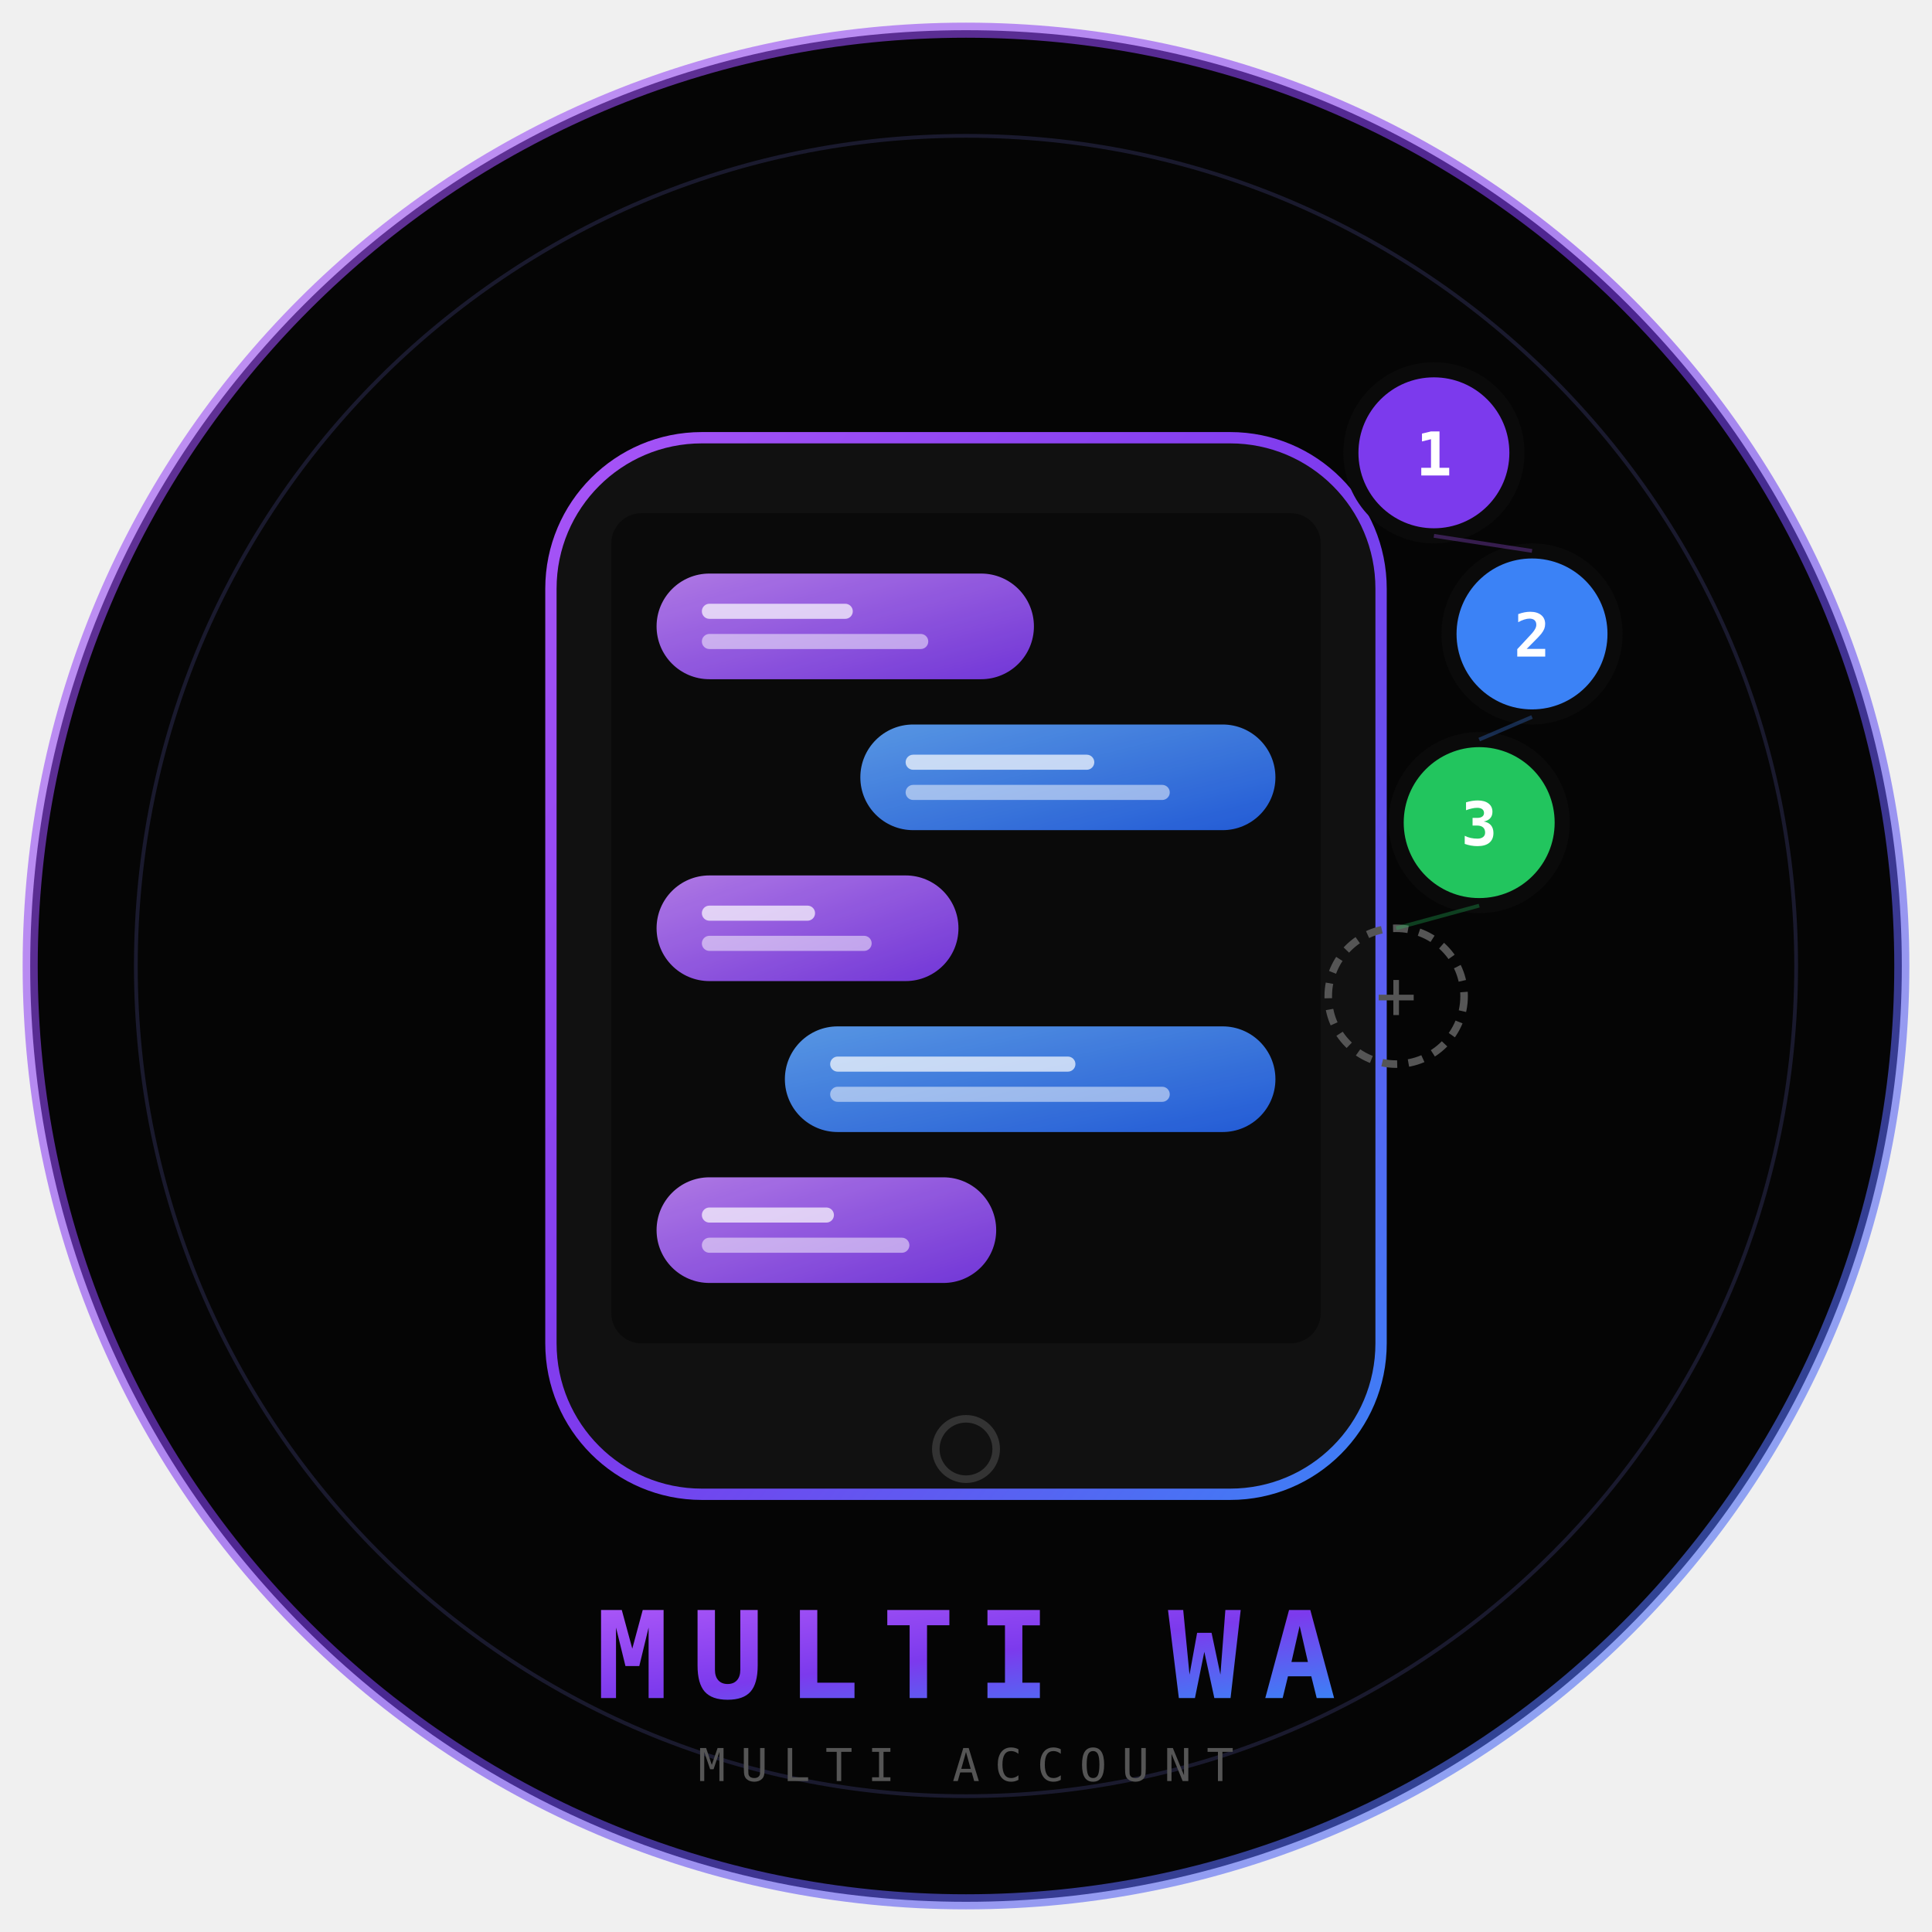
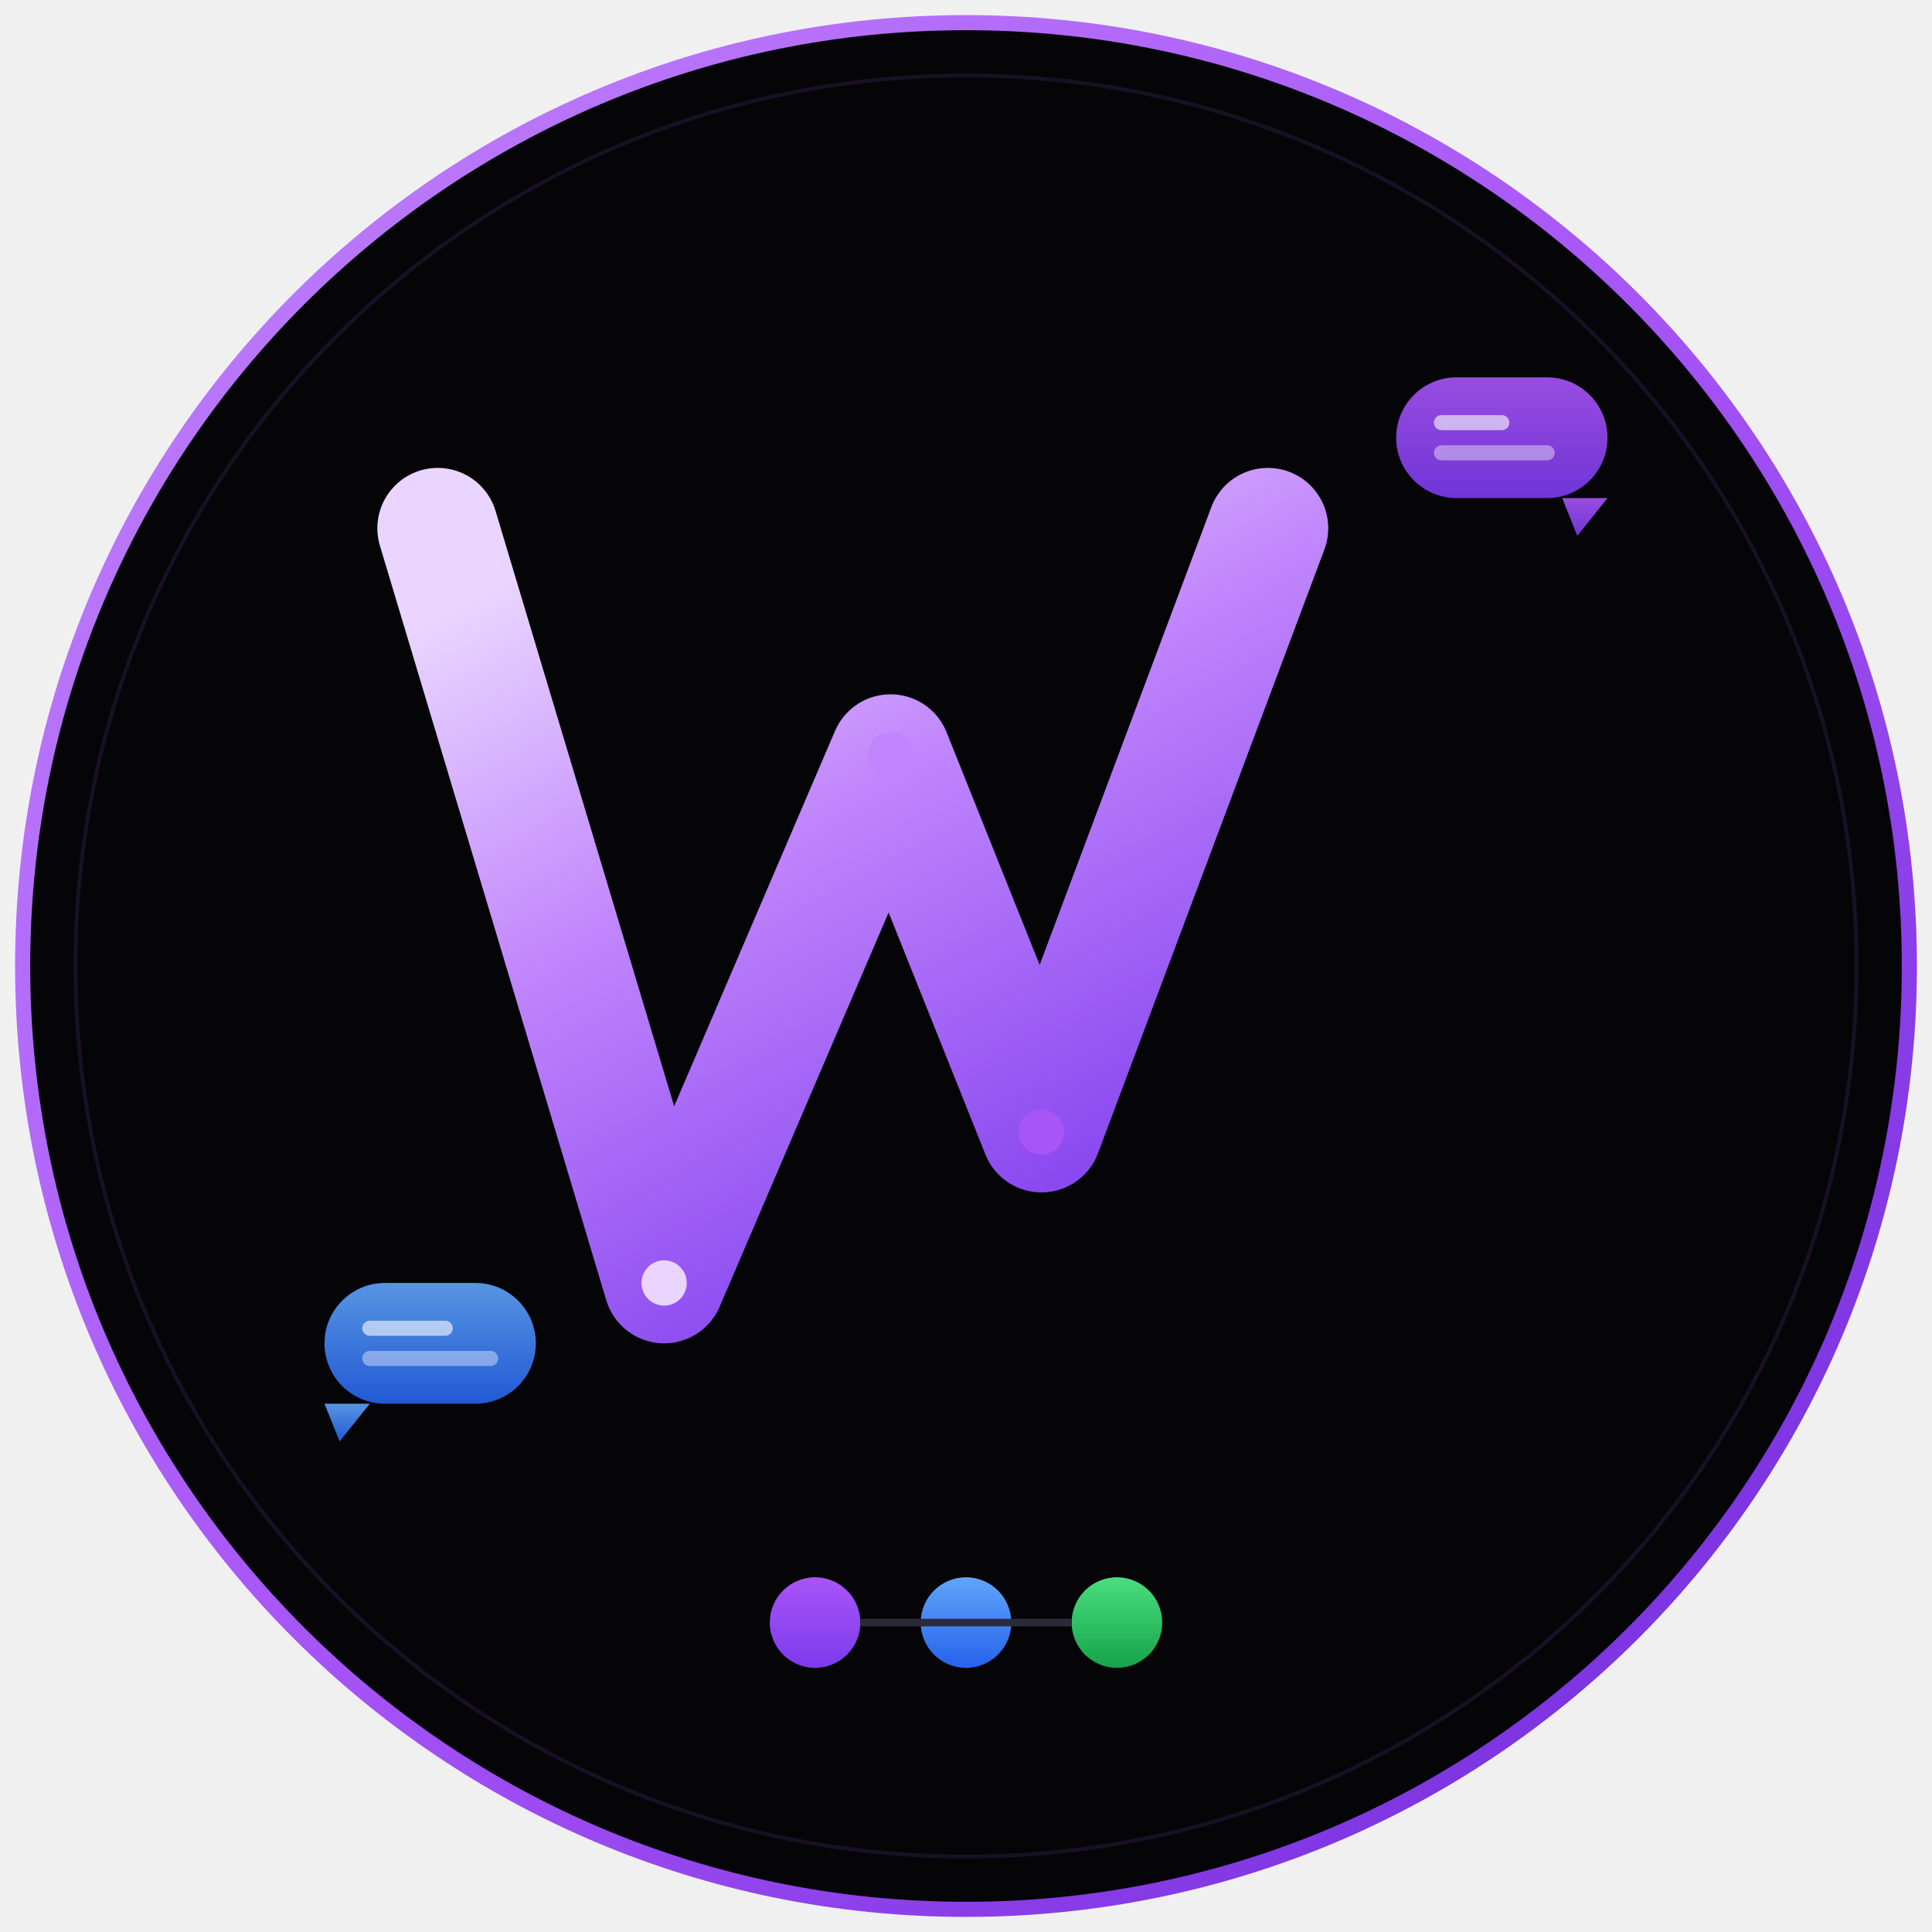
<svg xmlns="http://www.w3.org/2000/svg" viewBox="0 0 512 512" fill="none">
  <defs>
-     <linearGradient id="glow" x1="0" y1="0" x2="1" y2="1">
-       <stop offset="0%" stop-color="#a855f7" />
-       <stop offset="50%" stop-color="#7c3aed" />
-       <stop offset="100%" stop-color="#3b82f6" />
+     <linearGradient id="ring" x1="0" y1="0" x2="1" y2="1">
+       <stop offset="0%" stop-color="#c084fc" />
+       <stop offset="50%" stop-color="#a855f7" />
+       <stop offset="100%" stop-color="#6d28d9" />
    </linearGradient>
-     <linearGradient id="bubble1" x1="0" y1="0" x2="1" y2="1">
-       <stop offset="0%" stop-color="#c084fc" />
+     <linearGradient id="w-fill" x1="0.2" y1="0" x2="0.8" y2="1">
+       <stop offset="0%" stop-color="#e9d5ff" />
+       <stop offset="40%" stop-color="#c084fc" />
      <stop offset="100%" stop-color="#7c3aed" />
    </linearGradient>
-     <linearGradient id="bubble2" x1="0" y1="0" x2="1" y2="1">
+     <linearGradient id="dot1" x1="0" y1="0" x2="0" y2="1">
+       <stop offset="0%" stop-color="#a855f7" />
+       <stop offset="100%" stop-color="#7c3aed" />
+     </linearGradient>
+     <linearGradient id="dot2" x1="0" y1="0" x2="0" y2="1">
      <stop offset="0%" stop-color="#60a5fa" />
      <stop offset="100%" stop-color="#2563eb" />
    </linearGradient>
-     <filter id="glow-filter">
-       <feGaussianBlur stdDeviation="8" result="blur" />
+     <linearGradient id="dot3" x1="0" y1="0" x2="0" y2="1">
+       <stop offset="0%" stop-color="#4ade80" />
+       <stop offset="100%" stop-color="#16a34a" />
+     </linearGradient>
+     <filter id="glow">
+       <feGaussianBlur stdDeviation="6" result="blur" />
      <feComposite in="SourceGraphic" in2="blur" operator="over" />
    </filter>
-     <filter id="shadow">
-       <feDropShadow dx="0" dy="4" stdDeviation="6" flood-color="#a855f7" flood-opacity="0.4" />
+     <filter id="w-glow">
+       <feDropShadow dx="0" dy="0" stdDeviation="12" flood-color="#a855f7" flood-opacity="0.35" />
    </filter>
  </defs>
-   <circle cx="256" cy="256" r="248" fill="#050505" />
-   <circle cx="256" cy="256" r="248" fill="none" stroke="url(#glow)" stroke-width="4" opacity="0.6" />
-   <circle cx="256" cy="256" r="220" fill="none" stroke="#1a1a2e" stroke-width="1" />
-   <g filter="shadow" transform="translate(126, 116)">
-     <rect x="20" y="0" width="220" height="280" rx="40" fill="#111" stroke="url(#glow)" stroke-width="3" />
-     <rect x="36" y="20" width="188" height="220" rx="8" fill="#0a0a0a" />
-     <g transform="translate(48, 36)">
-       <rect width="100" height="28" rx="14" fill="url(#bubble1)" opacity="0.9" />
-       <rect x="12" y="8" width="40" height="4" rx="2" fill="#fff" opacity="0.7" />
-       <rect x="12" y="16" width="60" height="4" rx="2" fill="#fff" opacity="0.5" />
-     </g>
-     <g transform="translate(102, 76)">
-       <rect width="110" height="28" rx="14" fill="url(#bubble2)" opacity="0.9" />
-       <rect x="12" y="8" width="50" height="4" rx="2" fill="#fff" opacity="0.7" />
-       <rect x="12" y="16" width="70" height="4" rx="2" fill="#fff" opacity="0.5" />
-     </g>
-     <g transform="translate(48, 116)">
-       <rect width="80" height="28" rx="14" fill="url(#bubble1)" opacity="0.9" />
-       <rect x="12" y="8" width="30" height="4" rx="2" fill="#fff" opacity="0.7" />
-       <rect x="12" y="16" width="45" height="4" rx="2" fill="#fff" opacity="0.5" />
-     </g>
-     <g transform="translate(82, 156)">
-       <rect width="130" height="28" rx="14" fill="url(#bubble2)" opacity="0.9" />
-       <rect x="12" y="8" width="65" height="4" rx="2" fill="#fff" opacity="0.7" />
-       <rect x="12" y="16" width="90" height="4" rx="2" fill="#fff" opacity="0.5" />
-     </g>
-     <g transform="translate(48, 196)">
-       <rect width="90" height="28" rx="14" fill="url(#bubble1)" opacity="0.9" />
-       <rect x="12" y="8" width="35" height="4" rx="2" fill="#fff" opacity="0.7" />
-       <rect x="12" y="16" width="55" height="4" rx="2" fill="#fff" opacity="0.5" />
-     </g>
-     <circle cx="130" cy="268" r="8" fill="none" stroke="#333" stroke-width="2" />
+   <circle cx="256" cy="256" r="250" fill="#050508" />
+   <circle cx="256" cy="256" r="250" fill="none" stroke="url(#ring)" stroke-width="4" />
+   <circle cx="256" cy="256" r="236" fill="none" stroke="#1a1025" stroke-width="1" />
+   <g filter="w-glow" transform="translate(256,240)">
+     <path d="         M-140,-100         L-80, 100         L-20,-40         L20, 60         L80,-100       " fill="none" stroke="url(#w-fill)" stroke-width="32" stroke-linecap="round" stroke-linejoin="round" />
+     <circle cx="-80" cy="100" r="6" fill="#e9d5ff" />
+     <circle cx="-20" cy="-40" r="6" fill="#c084fc" />
+     <circle cx="20" cy="60" r="6" fill="#a855f7" />
  </g>
-   <g filter="glow-filter">
-     <circle cx="380" cy="120" r="22" fill="#7c3aed" stroke="#0a0a0a" stroke-width="4" />
-     <text x="380" y="126" text-anchor="middle" font-family="monospace" font-weight="900" font-size="16" fill="#fff">1</text>
-     <circle cx="406" cy="168" r="22" fill="#3b82f6" stroke="#0a0a0a" stroke-width="4" />
-     <text x="406" y="174" text-anchor="middle" font-family="monospace" font-weight="900" font-size="16" fill="#fff">2</text>
-     <circle cx="392" cy="218" r="22" fill="#22c55e" stroke="#0a0a0a" stroke-width="4" />
-     <text x="392" y="224" text-anchor="middle" font-family="monospace" font-weight="900" font-size="16" fill="#fff">3</text>
-     <circle cx="370" cy="264" r="18" fill="none" stroke="#555" stroke-width="2" stroke-dasharray="4,3" />
-     <text x="370" y="270" text-anchor="middle" font-family="monospace" font-weight="400" font-size="18" fill="#555">+</text>
+   <g transform="translate(370, 100)">
+     <rect width="56" height="32" rx="16" fill="url(#dot1)" opacity="0.9" />
+     <rect x="10" y="10" width="20" height="4" rx="2" fill="#fff" opacity="0.6" />
+     <rect x="10" y="18" width="32" height="4" rx="2" fill="#fff" opacity="0.4" />
+     <polygon points="44,32 56,32 48,42" fill="url(#dot1)" opacity="0.9" />
  </g>
-   <line x1="380" y1="142" x2="406" y2="146" stroke="#a855f7" stroke-width="1" opacity="0.3" />
-   <line x1="406" y1="190" x2="392" y2="196" stroke="#3b82f6" stroke-width="1" opacity="0.3" />
-   <line x1="392" y1="240" x2="370" y2="246" stroke="#22c55e" stroke-width="1" opacity="0.3" />
-   <text x="256" y="450" text-anchor="middle" font-family="monospace" font-weight="900" font-size="32" fill="url(#glow)" letter-spacing="6">MULTI WA</text>
-   <text x="256" y="472" text-anchor="middle" font-family="monospace" font-weight="400" font-size="12" fill="#555" letter-spacing="4">MULTI ACCOUNT</text>
+   <g transform="translate(86, 340)">
+     <rect width="56" height="32" rx="16" fill="url(#dot2)" opacity="0.9" />
+     <rect x="10" y="10" width="24" height="4" rx="2" fill="#fff" opacity="0.6" />
+     <rect x="10" y="18" width="36" height="4" rx="2" fill="#fff" opacity="0.4" />
+     <polygon points="0,32 12,32 4,42" fill="url(#dot2)" opacity="0.9" />
+   </g>
+   <g filter="glow" transform="translate(256, 430)">
+     <circle cx="-40" cy="0" r="12" fill="url(#dot1)" />
+     <circle cx="0" cy="0" r="12" fill="url(#dot2)" />
+     <circle cx="40" cy="0" r="12" fill="url(#dot3)" />
+     <line x1="-28" y1="0" x2="28" y2="0" stroke="#2a2a3a" stroke-width="2" />
+   </g>
</svg>
